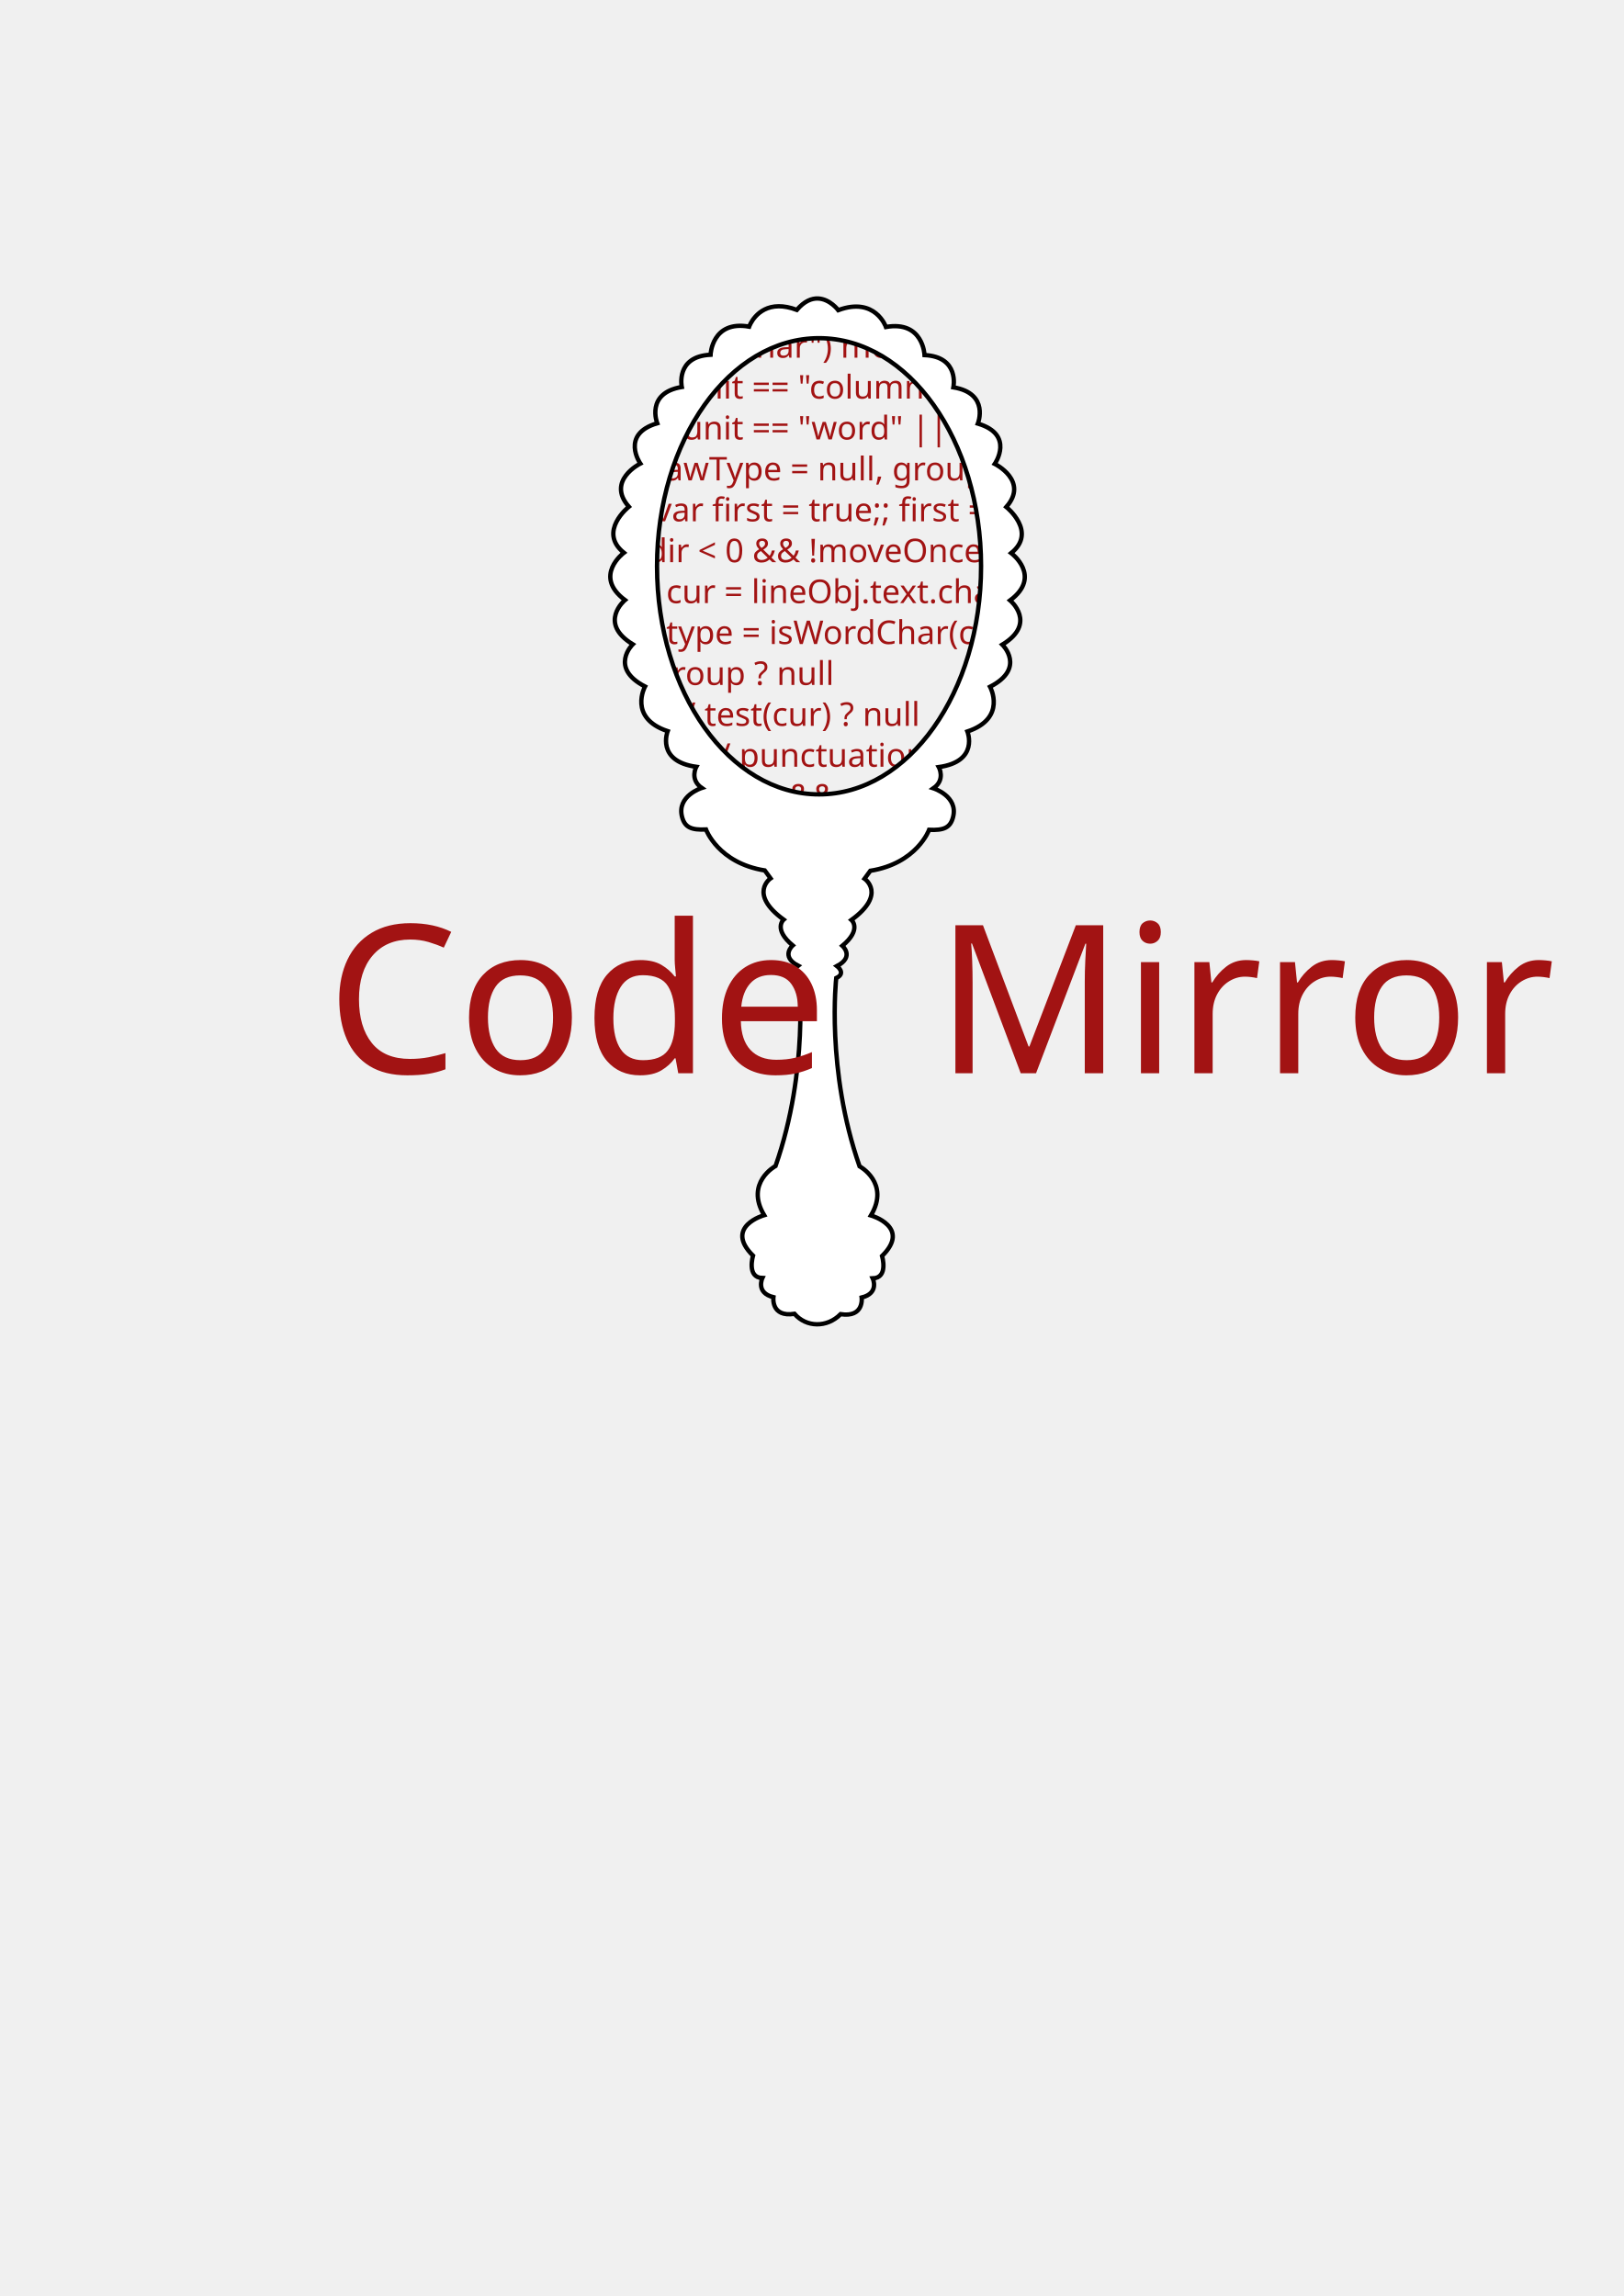
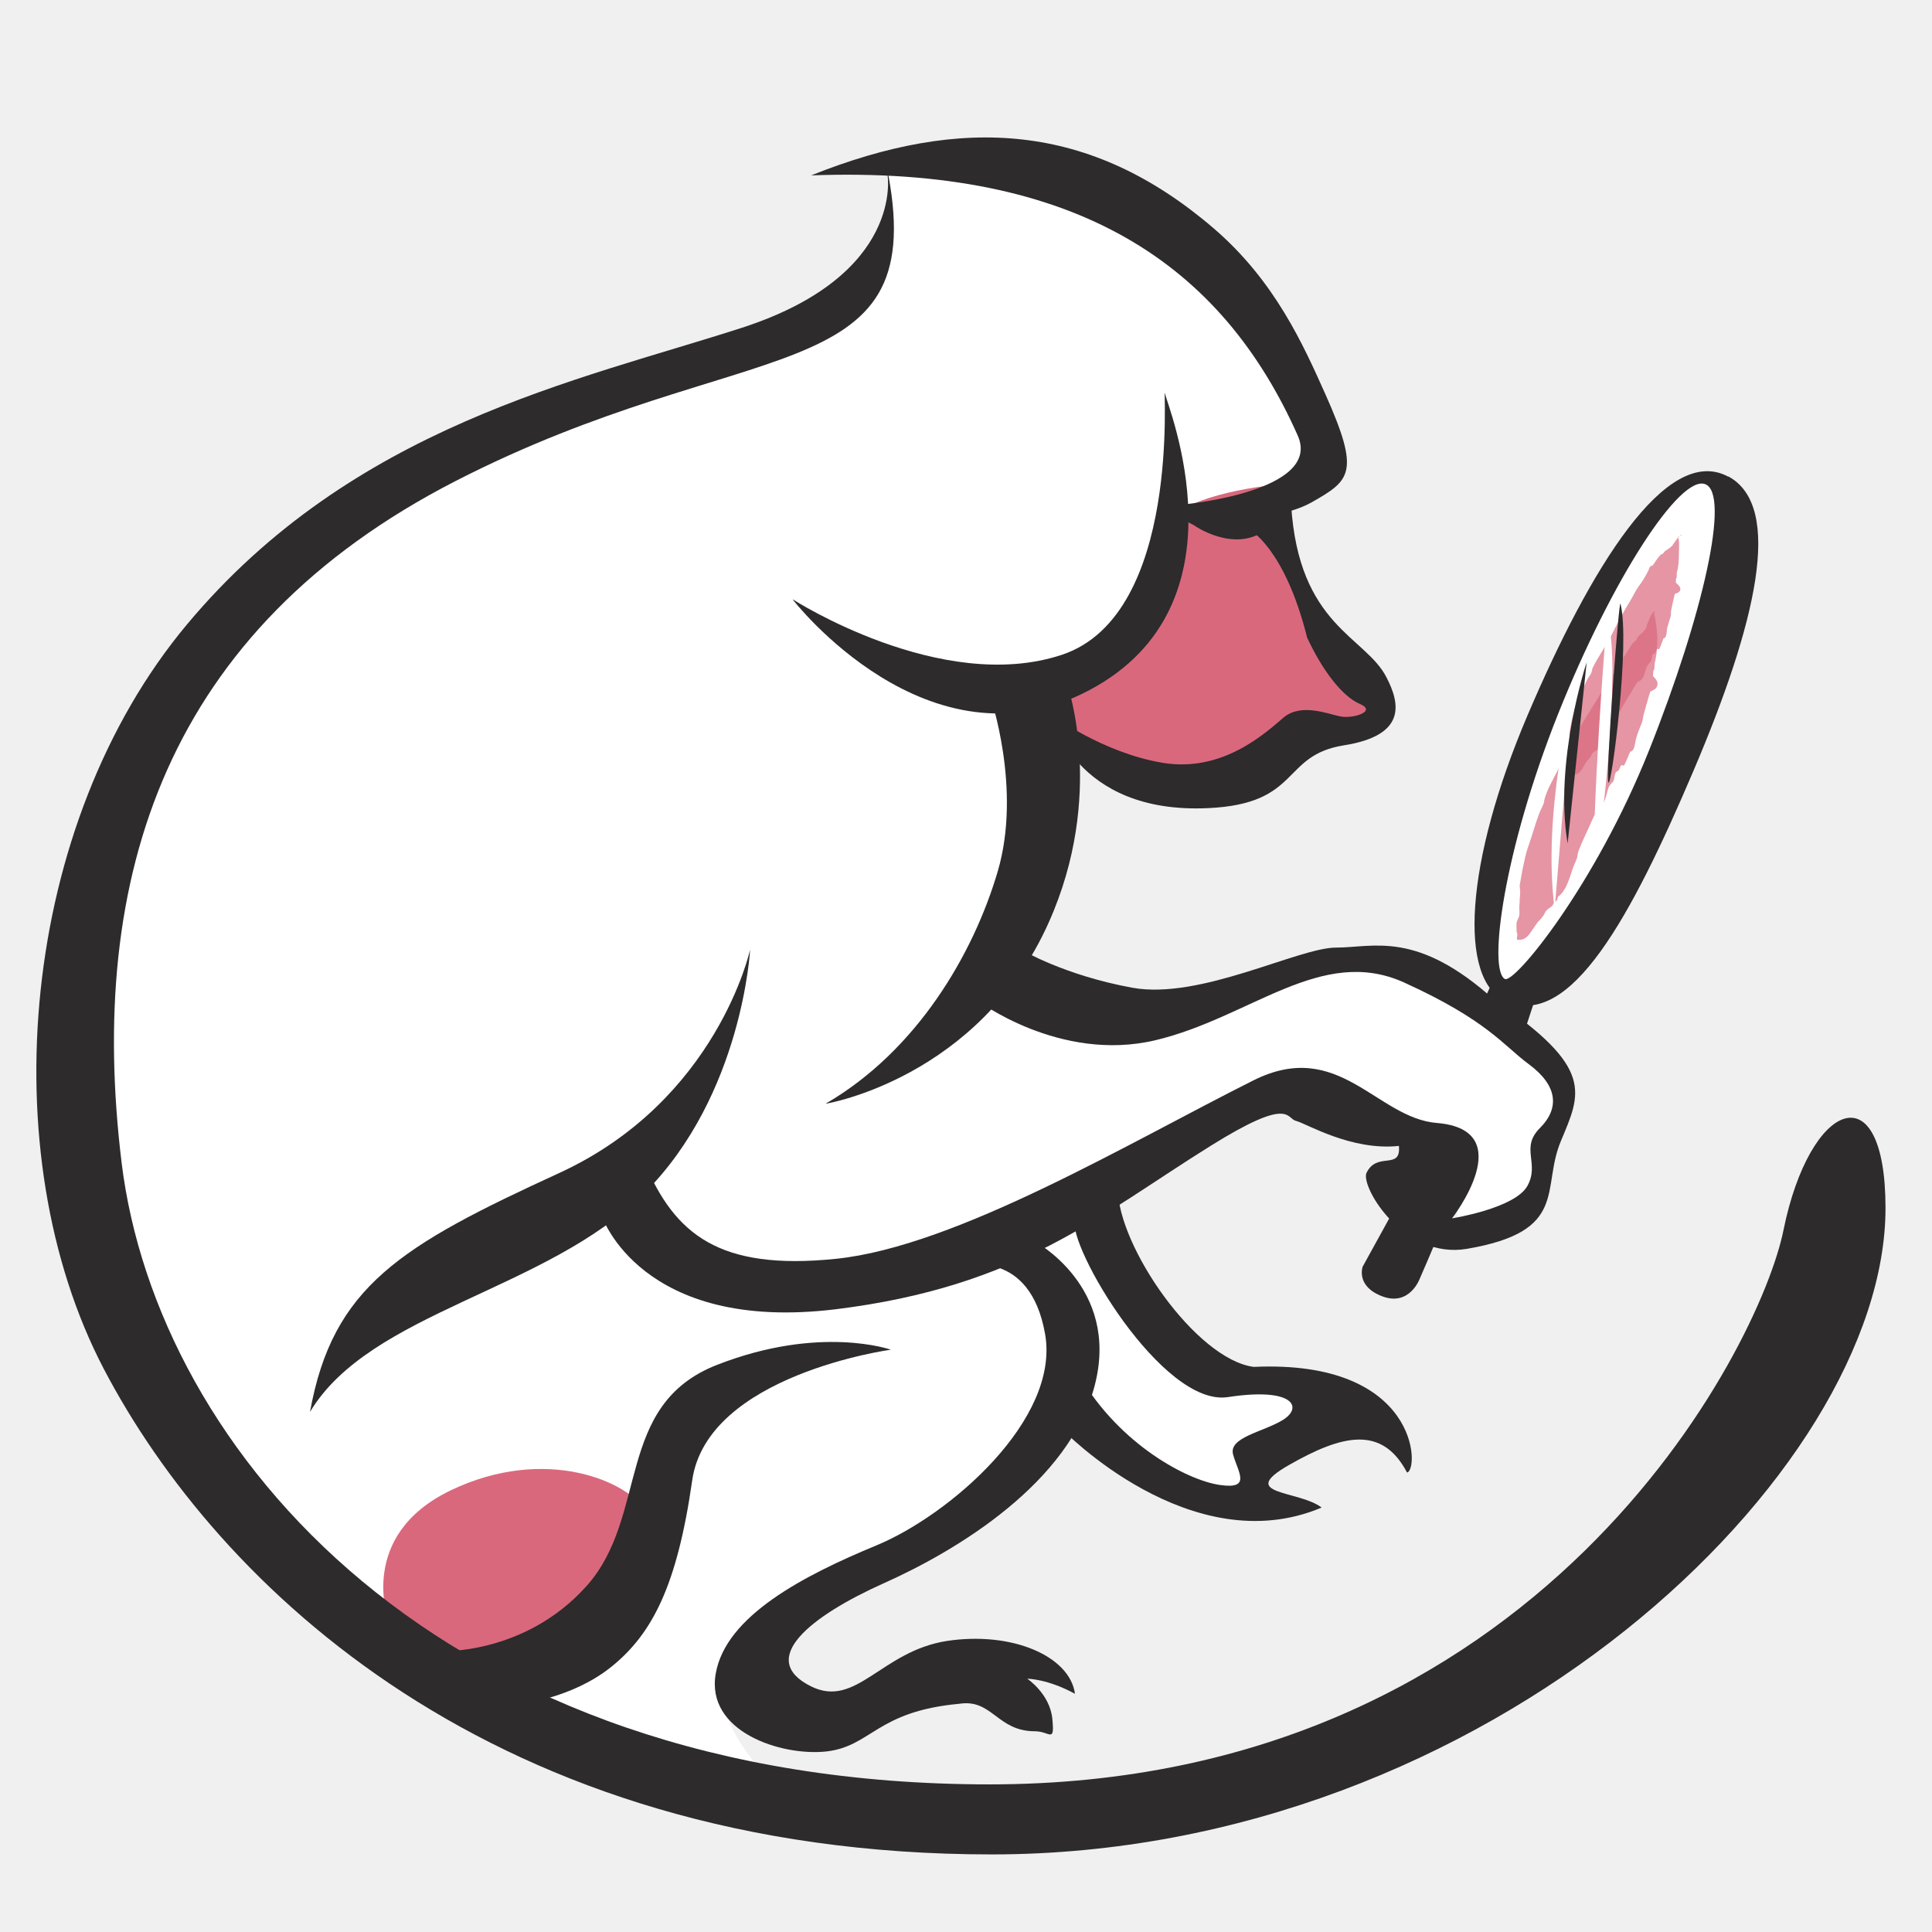
- <svg xmlns="http://www.w3.org/2000/svg" width="744.094" height="1052.362" id="svg2" version="1.1">
-   <defs id="defs4">
-     <clipPath clipPathUnits="userSpaceOnUse" id="clipPath4138">
-       <path transform="matrix(1.05,0,0,1,-290.7616,27.92713)" d="m 705.086,231.613 a 70.711,104.551 0 1 1 -141.421,0 70.711,104.551 0 1 1 141.421,0 z" id="path4140" style="fill:#ffffff;fill-opacity:1;stroke:none" />
-     </clipPath>
-   </defs>
-   <g id="layer1">
-     <text xml:space="preserve" style="font-size:15px;font-style:normal;font-variant:normal;font-weight:normal;font-stretch:normal;line-height:125%;letter-spacing:0px;word-spacing:0px;fill:#a21313;fill-opacity:1;stroke:none;font-family:Ubuntu Mono;-inkscape-font-specification:Ubuntu Mono" x="247.487" y="163.428" id="text4006" clip-path="url(#clipPath4138)" transform="translate(0.5050729,0.505076)">
-       <tspan id="tspan4008" x="247.487" y="163.428">    if (unit == "char") moveOnce();</tspan>
-       <tspan x="247.487" y="182.178" id="tspan4010">    else if (unit == "column") moveOnce(true);</tspan>
-       <tspan x="247.487" y="200.928" id="tspan4012">    else if (unit == "word" || unit == "group") {</tspan>
-       <tspan x="247.487" y="219.678" id="tspan4014">      var sawType = null, group = unit == "group";</tspan>
-       <tspan x="247.487" y="238.428" id="tspan4016">      for (var first = true;; first = false) {</tspan>
-       <tspan x="247.487" y="257.178" id="tspan4018">        if (dir &lt; 0 &amp;&amp; !moveOnce(!first)) break;</tspan>
-       <tspan x="247.487" y="275.928" id="tspan4020">        var cur = lineObj.text.charAt(ch) || "\n";</tspan>
-       <tspan x="247.487" y="294.678" id="tspan4022">        var type = isWordChar(cur) ? "w"</tspan>
-       <tspan x="247.487" y="313.428" id="tspan4024">          : !group ? null</tspan>
-       <tspan x="247.487" y="332.178" id="tspan4026">          : /\s/.test(cur) ? null</tspan>
-       <tspan x="247.487" y="350.928" id="tspan4028">          : "p"; // punctuation</tspan>
-       <tspan x="247.487" y="369.678" id="tspan4046">        if (sawType &amp;&amp; sawType</tspan>
-     </text>
-     <path style="fill:#ffffff;fill-opacity:1;stroke:#000000;stroke-opacity:1;stroke-width:2;stroke-miterlimit:4;stroke-dasharray:none" d="M 374.844 136.812 C 371.969 136.71 368.643 137.979 365.156 142.031 C 361.971 140.846 359.223 140.356 356.844 140.375 C 346.532 140.456 343.312 149.719 343.312 149.719 C 326.223 146.679 325.625 162.594 325.625 162.594 C 309.432 163.371 312.438 177.375 312.438 177.375 C 295.679 180.157 301.188 194 301.188 194 C 284.108 199.046 293.438 212.469 293.438 212.469 C 293.438 212.469 277.682 220.313 288.188 232.25 C 288.188 232.25 273.818 243.633 285.906 253.344 C 285.906 253.344 271.579 263.975 286.406 275.031 C 286.406 275.031 273.841 285.48 289.969 295.312 C 289.969 295.312 278.924 306.071 295.594 314.656 C 295.594 314.656 287.708 329.019 305.969 335.125 C 305.969 335.125 300.475 348.889 319.094 351.469 C 319.094 351.469 315.902 357.196 321.594 361.156 C 321.594 361.156 310.044 364.787 312.562 374.406 C 313.834 379.262 316.827 380.492 323.531 380.188 C 323.531 380.188 329.096 395.548 350.469 398.969 L 353.125 402.594 C 353.125 402.594 342.806 409.641 359.125 421.5 C 359.125 421.5 354.161 425.743 363.281 433.344 C 363.281 433.344 357.541 438.336 365.75 442.625 C 365.75 442.625 361.358 445.962 366.094 448.125 C 366.094 448.125 370.883 490.183 355.406 534.438 C 355.406 534.438 341.287 542.048 350.188 556.969 C 350.188 556.969 331.597 562.241 345.094 575.531 C 345.094 575.531 342.055 585.562 349.375 585.781 C 349.375 585.781 346.16 592.546 354.438 594.562 C 354.438 594.562 353.179 603.881 364.094 602.188 C 369.448 608.41 378.927 608.705 385.219 602.344 C 396.134 604.037 394.875 594.719 394.875 594.719 C 403.152 592.702 399.938 585.938 399.938 585.938 C 407.258 585.718 404.219 575.688 404.219 575.688 C 417.716 562.397 399.125 557.094 399.125 557.094 C 408.025 542.173 393.906 534.562 393.906 534.562 C 378.43 490.308 383.219 448.281 383.219 448.281 C 387.954 446.118 383.562 442.781 383.562 442.781 C 391.771 438.492 386.031 433.5 386.031 433.5 C 395.151 425.899 390.188 421.656 390.188 421.656 C 406.507 409.797 396.188 402.75 396.188 402.75 L 398.844 399.125 C 420.216 395.704 425.781 380.344 425.781 380.344 C 432.486 380.648 435.479 379.418 436.75 374.562 C 439.268 364.943 427.75 361.312 427.75 361.312 C 433.442 357.352 430.219 351.594 430.219 351.594 C 448.838 349.014 443.344 335.281 443.344 335.281 C 461.604 329.175 453.719 314.781 453.719 314.781 C 470.389 306.196 459.344 295.469 459.344 295.469 C 475.471 285.637 462.906 275.188 462.906 275.188 C 477.734 264.131 463.406 253.5 463.406 253.5 C 475.495 243.789 461.156 232.375 461.156 232.375 C 471.662 220.438 455.875 212.625 455.875 212.625 C 455.875 212.625 465.204 199.202 448.125 194.156 C 448.125 194.156 453.665 180.313 436.906 177.531 C 436.906 177.531 439.881 163.527 423.688 162.75 C 423.688 162.75 423.089 146.836 406 149.875 C 406 149.875 401.147 135.835 384.156 142.156 C 384.156 142.156 380.333 137.008 374.844 136.812 z M 375.344 155 C 416.349 155 449.594 201.789 449.594 259.531 C 449.594 317.273 416.349 364.094 375.344 364.094 C 334.339 364.094 301.094 317.273 301.094 259.531 C 301.094 201.789 334.339 155 375.344 155 z " id="rect3058" />
-     <text id="text4207" y="491.914" x="149.695" style="font-size:95px;font-style:normal;font-variant:normal;font-weight:normal;font-stretch:normal;line-height:125%;letter-spacing:0px;word-spacing:0px;fill:#a21313;fill-opacity:1;stroke:none;font-family:Source Sans;-inkscape-font-specification:Source Sans" xml:space="preserve">
-       <tspan y="491.914" x="149.695" id="tspan4209">Code  Mirror</tspan>
-     </text>
+ <svg xmlns="http://www.w3.org/2000/svg" width="640" height="640">
+   <path d="M292.4 53.2s8.7 18.6-3.6 39.2c-6.2 10.2-163.1 43.6-224.3 128.6-37.5 58.7-95 228.7 88.7 341.2 82.5 42.5 117.5 41.2 117.5 41.2s-55-38.7-20-65 86.2-38.7 100-75c16.2 12.5 42.5 38.7 67.5 36.2-2.5-16.2-8.7-22.5 11.2-25s30-2.5 30-2.5-18.7-15-40-16.2-61.2-42.5-60-60c26.2-15 60-40 80-32.5s40 20 43.7 31.2c0 7.5-3.7 20 12.5 10s12.5-16.2 18.7-30 7.5-16.2-6.2-27.5-46.2-37.5-72.5-30-81.2 28.7-108.7 2.5c11.2-25 28.7-65 20-92.5 16.2-12.5 35-26.2 37.5-48.7 18.7-2.5 58.7-13.7 51.2-33.7S374.9 36.0 293.6 53.5" fill="#fff" />
+   <path d="M551.9 257.4c13.7-36.2 36.2-97.5 15-100s-45 55-51.2 70-31.2 90-17.5 100 53.7-70 53.7-70" fill="#fff" />
+   <path d="M435.6 159.9c3.9-6.1 7.2-.8-9.6.4-16.8 1.2-37.0 6.4-40.4 13.8-6.4 13.7-8.6 47.6-33.0 55.1-1.2 8.7 0 28.7 34.3 32.5s35.6-18.7 55.6-18.1 18.1-6.8 11.2-12.5-30.6-43.7-30.6-56.2 8.1-8.1 12.5-15M128.7 536.8s-10.6-28.1 20.6-43.1 59.3-3.1 65 7.5-9.3 53.1-63.1 53.7c-13.1-10.6-22.5-18.1-22.5-18.1" fill="#da687d" />
+   <g opacity=".7" transform="matrix(1.25 0 0 -1.25 -26.846 640)">
+     <path d="M466.2 369.8c.4-1.5.2-3.1.2-4.8-.0-1.6-.1-3.3-.6-4.9.1-.3-.0-.8-.0-1.2-.4-.5-.1-.9-.2-1.3.6-.6 1.5-1.3 1.1-2.1-.2-.5-.8-.7-1.4-.9-.3-1.4-.7-3.0-1.0-4.6-.0-.4-.0-1.0-.1-1.4-.3-1.0-.6-1.9-.9-3.0-.2-.9.0-2.6-1.0-2.8-.4-1.0-.6-1.8-1.1-2.8-.2-.1-.4.1-.6.0-.3-.3-.2-.8-.5-1.1-.2-.2-.5-.1-.6-.3-.3-.5-.2-1.2-.5-1.9a4.7 4.7 0 0 1-1.1-1.4c-.5-1.1-.6-2.6-1.5-3.5-.2-.2-.7-.3-1.0-.6-.2-.2-.4-.6-.6-.9-.3-.4-.6-1.0-.9-1.5-1.0-1.7-2.3-3.7-3.3-5.6-.1-.3-.2-.8-.3-1.1-.3-.8-.9-1.5-1.2-2.3-.5-1.2-1.3-3.3-2.5-4.4-.1-.1-.4-.2-.6-.4-.1-.2-.1-.5-.3-.8-.0-.1-.4-.1-.5-.3-.2-.2-.3-.4-.4-.6-.4-.3-1.0-.5-1.3-.9-.2-.3-.3-.7-.6-1.1-.3-.4-.7-.7-1.0-1.2-.9-1.2-1.3-2.8-2.7-3.3-.3-.1-.8-.1-1.2-.2-.3.3-.0.8-.1 1.1-.0.2-.2.3-.3.5-.1.4-.3 1.3-.3 1.8.0.5.3.9.3 1.6.0.5-.1 1.2-.1 1.8-.0.3.0.6.0.9-.0.5-.0.8.0 1.4.0.7-.0 1.4-.1 2.1.3 1.7.5 3.0 1.0 4.9.2.8.7 2.3 1.1 3.3.8 1.8 1.6 3.9 2.6 5.9.3.6.8 1.1 1.1 1.8.1.3.2.8.3 1.2 1.6 3.3 3.8 6.2 5.5 9.7 1.4 2.8 2.8 5.4 4.7 8.5.8 1.4 1.5 2.9 2.4 4.0.6.8 1.6 2.4 2.3 3.9.2.5.2 1.0 1.0 1.1.7.9 1.3 2.0 2.1 2.8.2.2.5.3.7.4.2.2.3.5.6.7.5.4 1.4.8 2.0 1.6.1.2.2.4.4.6.4.5 1.1 1.8 1.8 2.0.0.0.2.0.3-.0" fill="#da687d" />
  </g>
+   <g opacity=".7" transform="matrix(1.25 0 0 -1.25 -26.846 640)">
+     <path d="M459.8 349.4c.6-1.9.7-4.1.9-6.2-.0-2.1-.1-4.5-.7-6.9.0-.4-.1-1.1-.1-1.6-.5-.7-.2-1.2-.4-1.8.7-.8 1.6-1.6 1.1-2.8-.3-.8-1.1-1.0-1.8-1.4-.6-1.9-1.2-4.2-1.8-6.3-.1-.6-.2-1.3-.4-1.9-.5-1.3-1.1-2.6-1.5-4.1-.4-1.2-.3-3.4-1.6-3.6-.6-1.3-.9-2.3-1.6-3.6-.3-.2-.5.1-.8-.0-.3-.4-.4-1.0-.7-1.4-.2-.2-.5-.2-.7-.5-.4-.6-.3-1.5-.7-2.4a6.5 6.5 0 0 1-1.1-1.3l-.1-.2-.0-.1-.0-.0-.0-.0v-.0l.0.1-.0-.0-.0-.0-.0-.0-.0-.0-.0-.0c-.6-1.6-.8-3.6-1.8-4.9-.3-.4-.8-.5-1.1-.9-.2-.3-.4-.9-.7-1.3-.3-.6-.7-1.4-1.0-2.1-1.0-2.4-2.5-5.2-3.5-8.0-.1-.5-.2-1.1-.3-1.6-.4-1.1-1.0-2.2-1.3-3.3-.6-1.7-1.4-4.7-3.0-6.3-.1-.2-.5-.4-.7-.6-.2-.3-.1-.7-.4-1.1-.1-.1-.4-.2-.6-.4-.2-.3-.3-.6-.5-.9-.5-.5-1.2-.8-1.7-1.4-.3-.4-.5-1.0-.9-1.5-.4-.5-.9-1.1-1.4-1.6l-1.8-2.6c-.5-.8-1.2-1.5-2.0-1.8-.4-.2-1.0-.1-1.5-.2-.3.4.0 1.0.0 1.5-.0.2-.2.5-.2.7-.0.6-.1 1.7-.0 2.3.0.6.5 1.1.7 2.0.1.7-.0 1.5-.0 2.3.0.3.1.7.1 1.2.0.6-.0.9.1 1.7.1.9-.0 1.8-.1 2.7.4 2.1.6 3.8 1.2 6.3.2 1.1.7 3.1 1.2 4.4.4 1.3.9 2.6 1.3 4.0.4 1.4.9 2.8 1.4 4.2.3.9.8 1.7 1.2 2.7.2.5.2 1.1.4 1.7.4 1.2.9 2.5 1.5 3.6a147.5 147.5 0 0 0 1.7 3.3l.9 1.8c.3.5.6 1.1.9 1.7a75.5 75.5 0 0 1 1.8 3.6 129.6 129.6 0 0 0 3.1 5.7 340.1 340.1 0 0 0 3.6 5.8c1.1 1.8 2.2 3.8 3.3 5.3.8 1.1 2.1 3.1 3.0 5.1.3.7.3 1.3 1.1 1.4.9 1.2 1.6 2.6 2.4 3.7.2.2.5.4.8.7.2.3.4.7.6 1.0.5.6 1.6 1.2 2.2 2.5.1.3.1.6.3 1.0.3.8 1.0 2.7 1.7 3.1.0.0.2.0.3.0" fill="#da687d" />
+   </g>
+   <path d="M520.8 231.2s-10 38.3-5.8 70l5.8-70m11.8-25.9c-.7-2.6-5.7 74.3-4.2 77.0 1.4 2.6 8.9-60.7 4.2-77.0" fill="#fff" />
+   <path d="M294.0 57.9s5.8 33.2-48.3 50.7-128.8 32.4-183.8 98.3c-55 65.8-65 174.9-27.5 246.6 37.5 71.6 129.1 160.8 294.1 160.8S624.6 487.7 624.6 400.2c0-45.8-25.1-35.6-33.8 7.3-7.8 38.8-80.5 183.6-263.0 183.6-182.5 0-275.8-110.8-287.5-205.8-11.6-95 14.8-176.8 110.7-226.0 95.8-49.1 156.6-29.5 143.3-101.2" fill="#2d2b2c" />
+   <path d="M248.5 314.5s-10.8 50.0-63.3 74.1c-52.5 24.1-75 37.5-82.5 79.1 20-33.3 78.3-40 110.8-72.5s35-80.8 35-80.8m14.1-115.8s45 58.3 98.3 30c53.3-28.3 25.8-94.1 25-98.3-.8-4.1 5.8 73.3-34.1 86.6-40 13.3-89.1-18.3-89.1-18.3M145.2 547.0s28.3 1.6 49.1-21.6c20.8-23.3 9.1-60 43.3-73.3 34.1-13.3 57.5-5 57.5-5s-60.8 8.3-65.8 43.3-13.3 50.8-26.6 61.6c-13.3 10.8-30.8 12.5-30.8 12.5l-26.6-17.5z" fill="#2d2b2c" />
+   <path d="M273.7 365.6s50.6-8.4 73.7-60c18.9-42.2 6.2-78.7 6.2-78.7l-25.6 3.7s10.6 30.6 2.5 58.1-26.8 59.3-56.8 76.8m272.6-117.0c-18.0 45.1-44.7 77.5-47.8 75.8-5.6-3.1-.4-42.5 17.6-87.7 18.0-45.1 40.5-79.5 48.8-76.2 8.3 3.2-.6 42.9-18.6 88.1m26.2-90.6c-20.5-11.1-45.8 30.5-66.5 79.1-20.7 48.6-23.1 87.7-7.1 94.7 21.3 9.3 41.4-27.8 62.1-76.4s30-87.5 11.5-97.5" fill="#2d2b2c" />
+   <path d="M199.4 402.9s12.9 38.7 77.5 30.8c60.8-7.5 86.9-30.9 124.1-54.1 26.6-16.6 25-9.1 28.3-8.3 3.3.8 18.3 10 34.1 8.3.8 8.3-7.4 1.6-10.8 9.1-1.6 5 12.6 28.5 33.3 25 34.1-5.8 24.5-20 31.2-35.8 6.6-15.8 11.2-24.1-22.0-46.6-25.8-23.3-40-17.4-52.5-17.4s-45 17.4-67.5 13.3-36.6-12.5-36.6-12.5l-14.9 16.6s27.4 20.8 59.1 13.3c31.6-7.5 55.0-31.6 82.5-19.1 27.5 12.5 32.8 20.8 41.2 27.0 9.5 7.0 10.4 14.5 3.7 21.2-6.6 6.6.0 11.6-4.1 19.1-4.1 7.5-25 10.8-25 10.8s22.8-29.3-5-31.6c-20-1.6-32.5-28.3-60.8-14.1-40.6 20.3-98.3 55-138.3 59.1-38.9 4.0-53.3-8.3-63.3-31.6-11.6 10-14.1 17.5-14.1 17.5" fill="#2d2b2c" />
+   <path d="M342.7 411.2s28.3 15 20 47.5-45.8 55-70 65.8c-24.1 10.8-42.1 25.1-24.1 34.1 15 7.5 23.3-11.6 45-15 21.6-3.3 40.8 5 42.5 17.5-9.1-5-15.8-5-15.8-5s7.5 5 8.3 13.3c.8 8.3-.8 4.1-5.8 4.1-12.5 0-14.1-10.8-25-9.1-27.5 2.5-29.1 14.1-44.1 15.8-15 1.6-40-6.6-36.6-25.8 3.3-19.1 29.1-32.5 53.3-42.5 24.1-10 60.8-41.6 55.8-70-5-28.3-26.6-22.5-26.6-22.5l23.3-8.3zm71.0-235.9s11.8 5.9 19.3 35.9c5 10.8 11.6 19.5 17.5 22.0 5.8 2.5-2.5 5-6.6 4.1-4.1-.8-12.9-4.5-18.7.4s-20 18.3-40 15c-20-3.3-37.0-16.0-37.0-16.0s7.5 33.1 52.0 31.0c30.9-1.4 24.1-17.5 45-20.8 20.8-3.3 18.6-13.8 14.1-22.5-7.0-13.7-29.1-17.0-31.6-57.2-2.5-4.1-18.1.5-13.9 8.0m71.2 209.1c1.8 1.8-14.7 39.3-14.7 39.3s-3.3 9.1-12.2 5.9c-9.1-3.3-6.7-9.9-6.7-9.9l21.2-38.5s11.6 2.3 12.5 3.2m23.4-53.3l-4.1 12.5-13.6-10.4 3.6-7.9 14.1 5.8z" fill="#2d2b2c" />
+   <path d="M356.0 403.7c-2.5 9.1 29.1 62.5 50.8 59.1 21.6-3.3 24.9 3.3 18.3 7.5-6.6 4.1-18.3 5.8-16.6 11.6 1.6 5.8 6.2 11.6-4.5 10-10.8-1.6-32.9-13.3-46.2-35.8-4.1 13.3-5.8 17.5-5.8 17.5s42.5 44.1 85.8 25.8c-7.5-5.8-28.3-4.1-10.8-14.1s30.8-13.3 39.1 2.5c4.1-.8 4.1-37.5-50.8-35-19.1-2.5-45-40-45-59.1-5 5-11.6.8-14.1 10m169.4-184.3s-10.9 32.8-6.3 60l6.3-60m11.2-19.4c-.5-2.0-5.0 57.2-4.0 59.2 1.0 2.0 7.3-46.6 4.0-59.2m-145.6-32.8s47.0-4.1 38.7-22.9c-25.1-56.5-72.9-89.5-161.2-86.2 50-20 92.5-17.5 133.3 17.5 20.4 17.5 29.8 38.8 37.1 55.1 11.6 26 8.2 28.4-4.6 35.7-15.7 8.8-42.7 3.2-43.3.8" fill="#2d2b2c" />
+   <path d="M395.8 174.2s12.9 8.9 23.1 1.6c4.6-4.8 7.7-7.4-5.4-6.8l-16.1-.6c-11.1-2.2-10.9 1.1-1.5 5.8z" fill="#2d2b2c" />
</svg>
